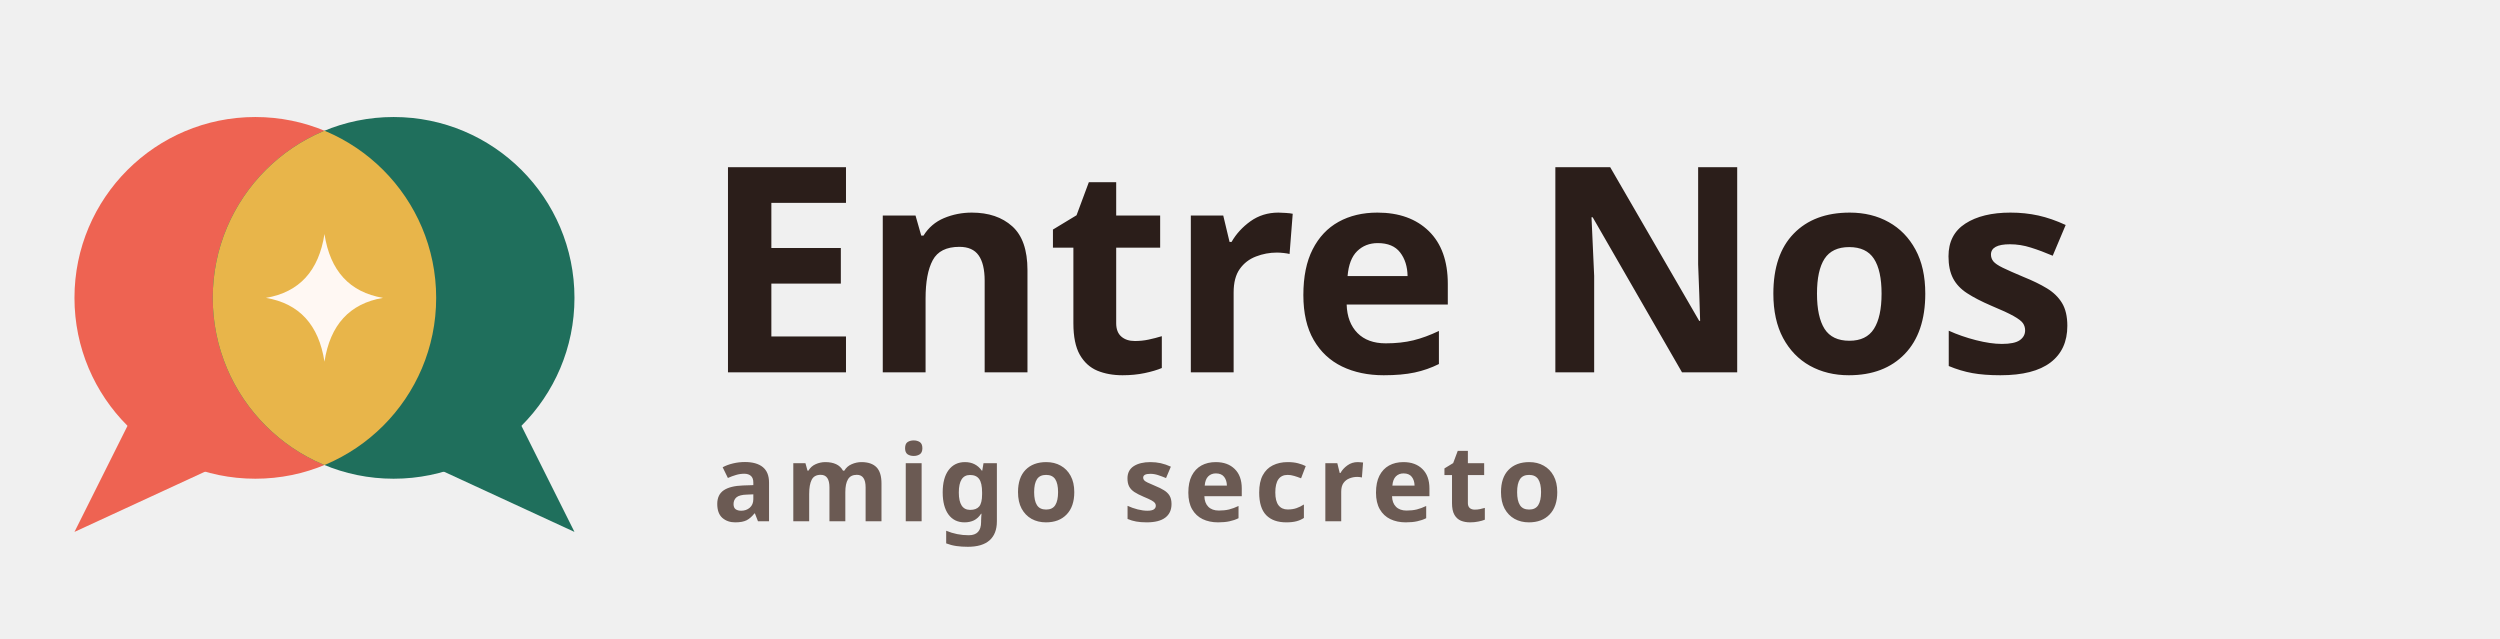
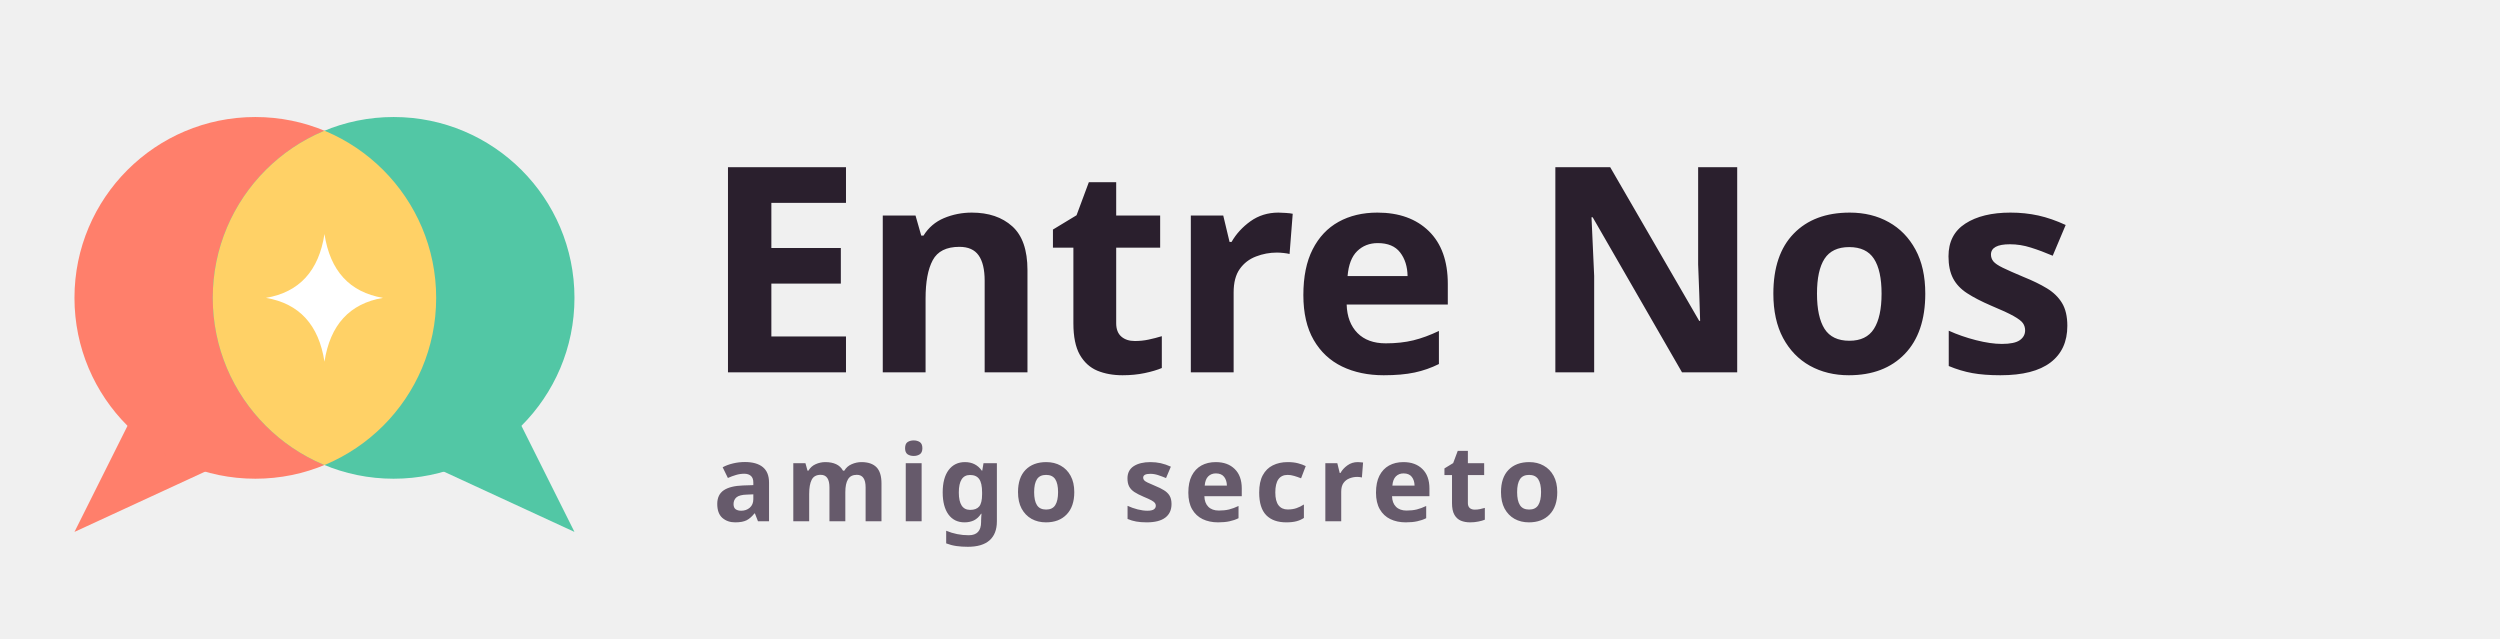
<svg xmlns="http://www.w3.org/2000/svg" viewBox="0 0 470 120" width="470" height="120" role="img" aria-labelledby="t">
  <g id="marca">
    <defs>
      <clipPath id="enA">
        <circle cx="48" cy="56" r="34" />
      </clipPath>
    </defs>
-     <path d="M24 80 L14 100 L40 88 Z" fill="#EE6352" />
-     <path d="M98 80 L108 100 L82 88 Z" fill="#1F6F5C" />
-     <circle cx="48" cy="56" r="34" fill="#EE6352" />
-     <circle cx="74" cy="56" r="34" fill="#1F6F5C" />
-     <circle cx="74" cy="56" r="34" fill="#E8B54A" clip-path="url(#enA)" />
-     <path d="M61 44 Q62.6 54.4 72 56 Q62.6 57.6 61 68 Q59.4 57.6 50 56 Q59.4 54.4 61 44 Z" fill="#FFF8F3" />
+     <path d="M24 80 L14 100 L40 88 Z" fill="#FF7F6B" />
+     <path d="M98 80 L108 100 L82 88 Z" fill="#52C7A5" />
+     <circle cx="48" cy="56" r="34" fill="#FF7F6B" />
+     <circle cx="74" cy="56" r="34" fill="#52C7A5" />
+     <circle cx="74" cy="56" r="34" fill="#FFD166" clip-path="url(#enA)" />
+     <path d="M61 44 Q62.6 54.4 72 56 Q62.6 57.6 61 68 Q59.4 57.6 50 56 Q59.4 54.4 61 44 Z" fill="#FFFFFF" />
  </g>
-   <text x="132" y="70" font-family="Fredoka, Nunito, 'Varela Round', sans-serif" font-weight="600" font-size="54" fill="#2B1E1A" letter-spacing="-0.5">Entre Nos</text>
-   <text x="134" y="98" font-family="Nunito, 'Varela Round', sans-serif" font-weight="700" font-size="20" fill="#6B5A53" letter-spacing="1.5">amigo secreto</text>
+   <text x="132" y="70" font-family="Fredoka, Nunito, 'Varela Round', sans-serif" font-weight="600" font-size="54" fill="#2A1F2D" letter-spacing="-0.5">Entre Nos</text>
+   <text x="134" y="98" font-family="Nunito, 'Varela Round', sans-serif" font-weight="700" font-size="20" fill="#665A6B" letter-spacing="1.5">amigo secreto</text>
</svg>
